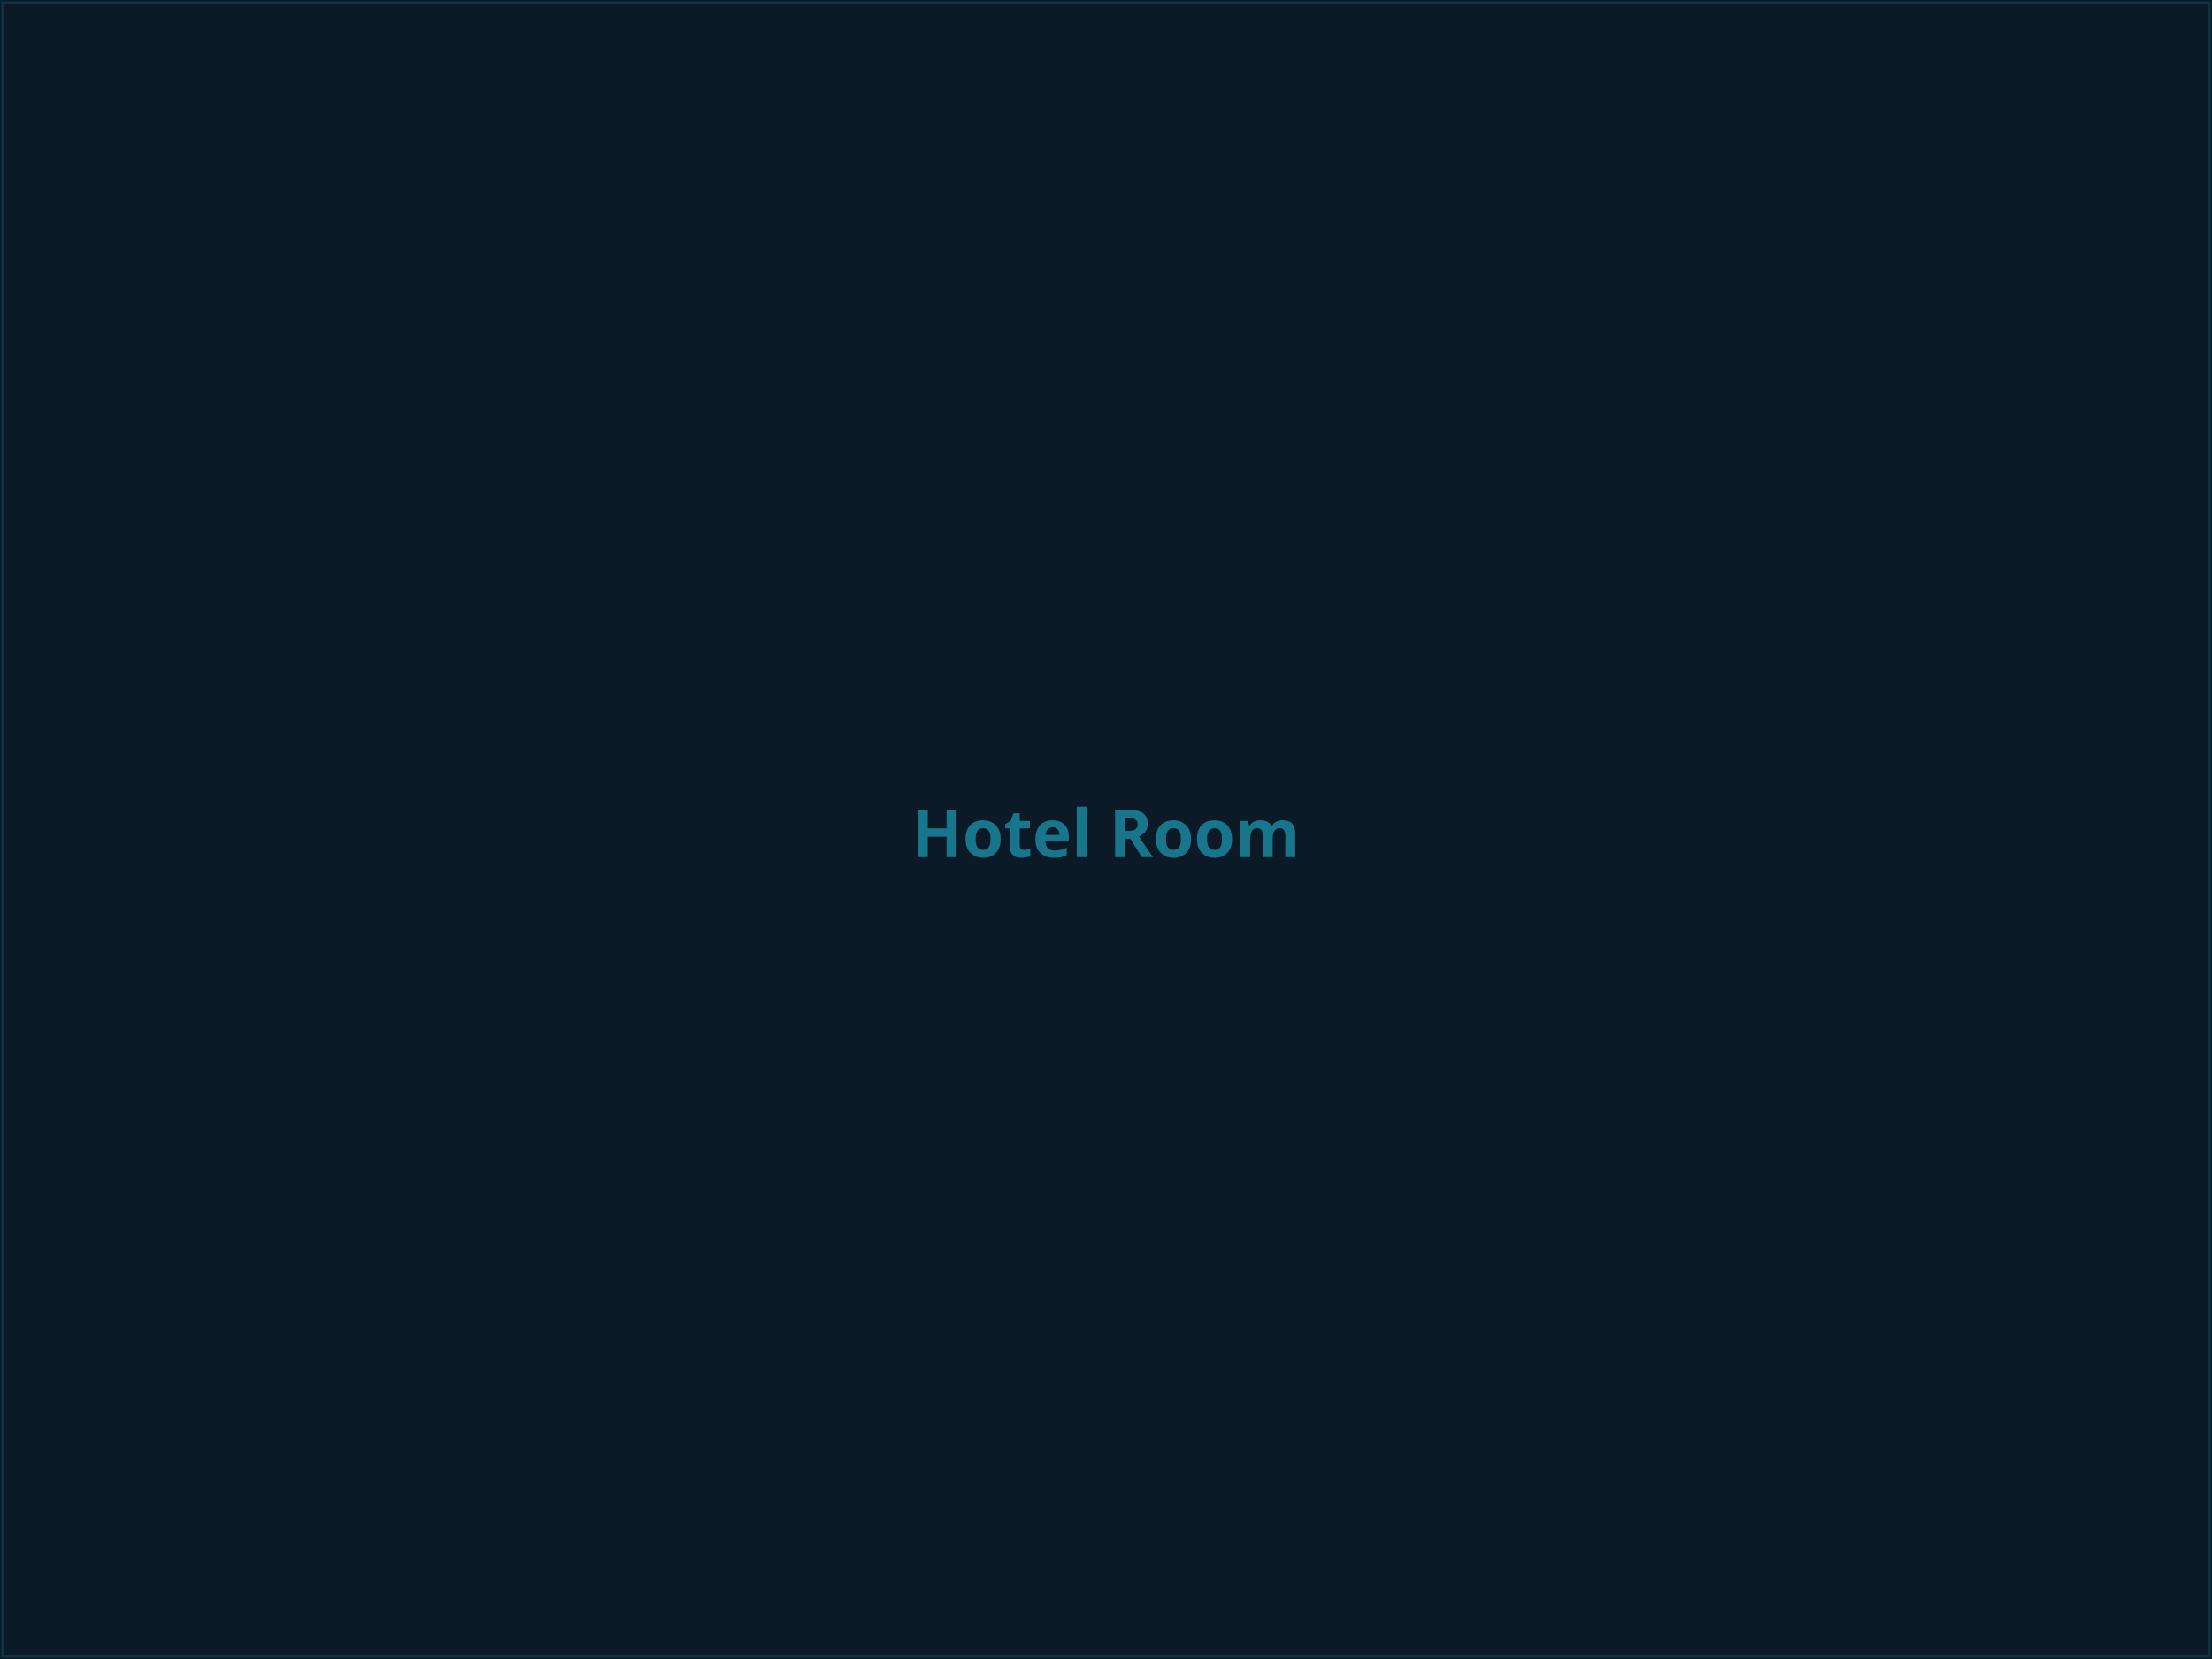
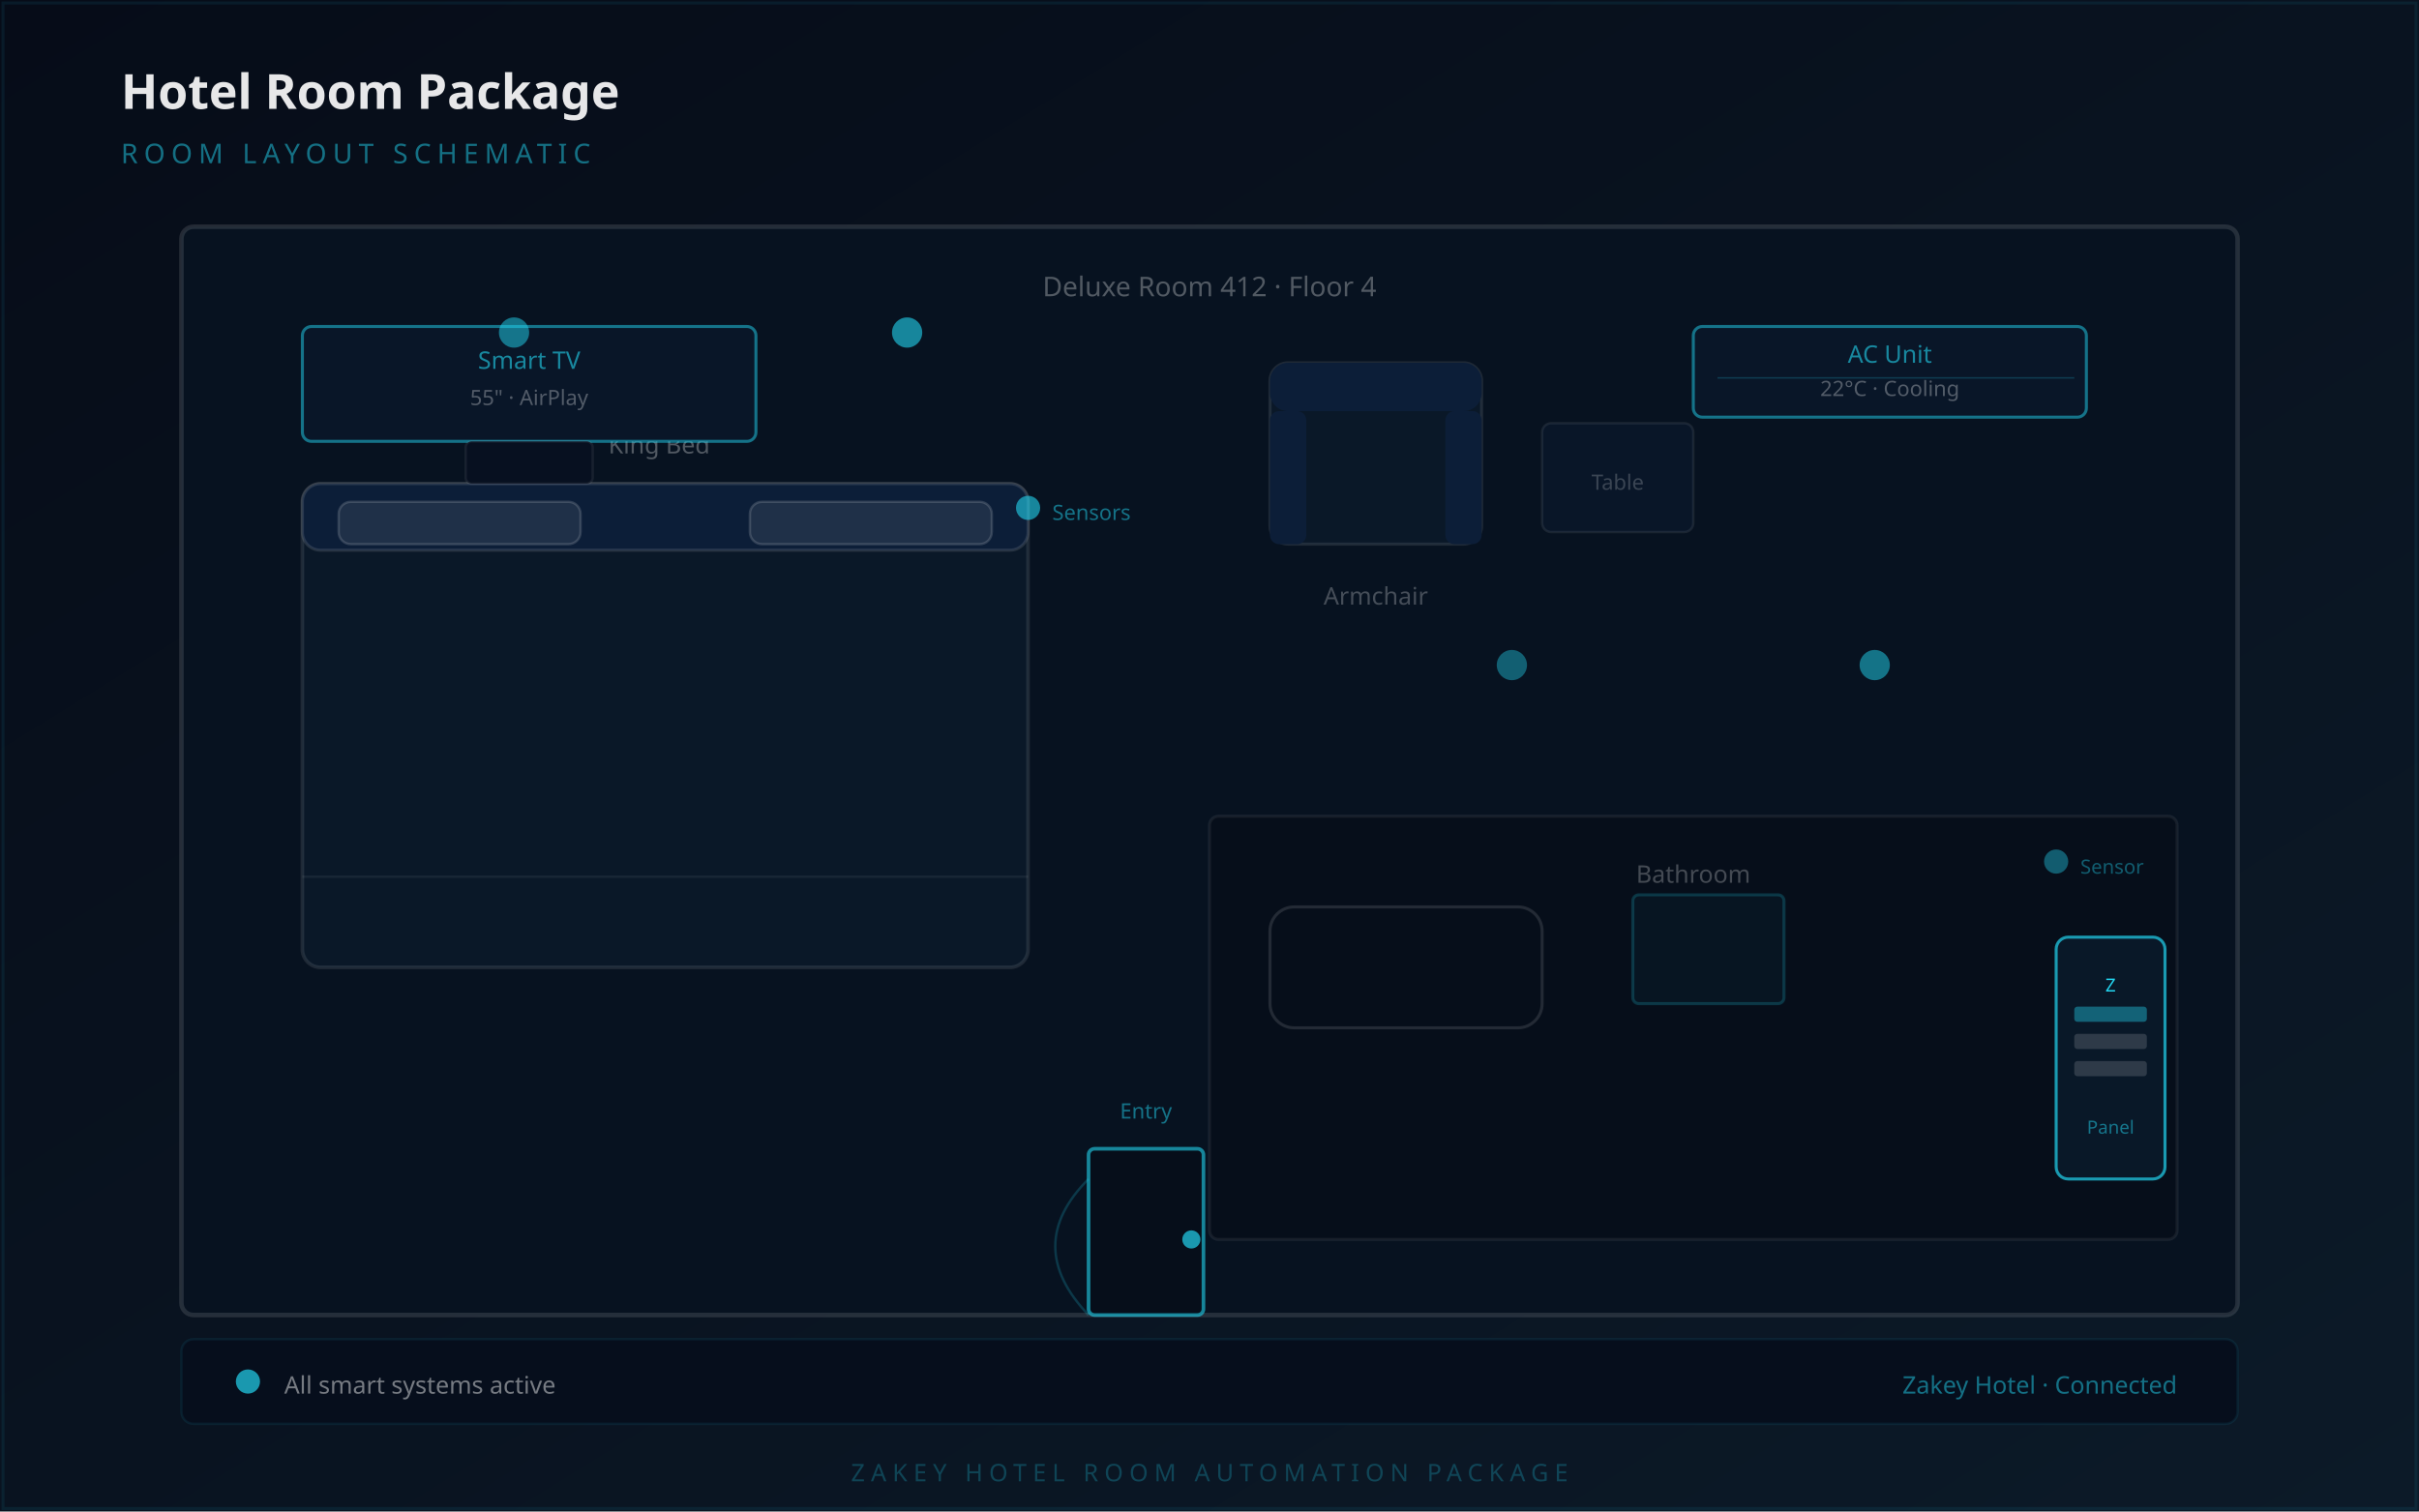
- <svg xmlns="http://www.w3.org/2000/svg" viewBox="0 0 800 600" role="img" aria-label="Hotel Room">
-   <rect width="800" height="600" fill="#0c1a28" />
-   <rect x="1" y="1" width="798" height="598" fill="none" stroke="rgba(34,211,238,0.15)" stroke-width="1" />
-   <text x="400" y="310" text-anchor="middle" font-family="system-ui,sans-serif" font-size="24" font-weight="600" fill="rgba(34,211,238,0.5)">Hotel Room</text>
+ <svg xmlns="http://www.w3.org/2000/svg" viewBox="0 0 800 500" role="img" aria-label="Zakey Hotel Room Package">
+   <defs>
+     <linearGradient id="hr-bg" x1="0%" y1="0%" x2="100%" y2="100%">
+       <stop offset="0%" stop-color="#060c18" />
+       <stop offset="100%" stop-color="#0c1a28" />
+     </linearGradient>
+   </defs>
+   <rect width="800" height="500" fill="url(#hr-bg)" />
+   <rect x="1" y="1" width="798" height="498" fill="none" stroke="rgba(34,211,238,0.08)" stroke-width="1" />
+   <text x="40" y="36" font-family="system-ui, sans-serif" font-size="16" font-weight="700" fill="rgba(255,255,255,0.9)">Hotel Room Package</text>
+   <text x="40" y="54" font-family="system-ui, sans-serif" font-size="9" fill="rgba(34,211,238,0.5)" letter-spacing="2">ROOM LAYOUT SCHEMATIC</text>
+   <rect x="60" y="75" width="680" height="360" rx="4" fill="#071220" stroke="rgba(255,255,255,0.12)" stroke-width="1.5" />
+   <text x="400" y="98" text-anchor="middle" font-family="system-ui, sans-serif" font-size="9" fill="rgba(255,255,255,0.3)">Deluxe Room 412 · Floor 4</text>
+   <rect x="100" y="160" width="240" height="160" rx="6" fill="#0a1828" stroke="rgba(255,255,255,0.1)" stroke-width="1.2" />
+   <rect x="100" y="160" width="240" height="22" rx="6" fill="#0c1e38" stroke="rgba(255,255,255,0.12)" stroke-width="1" />
+   <rect x="112" y="166" width="80" height="14" rx="4" fill="rgba(255,255,255,0.08)" stroke="rgba(255,255,255,0.15)" stroke-width="0.8" />
+   <rect x="248" y="166" width="80" height="14" rx="4" fill="rgba(255,255,255,0.08)" stroke="rgba(255,255,255,0.15)" stroke-width="0.8" />
+   <line x1="100" y1="290" x2="340" y2="290" stroke="rgba(255,255,255,0.06)" stroke-width="0.8" />
+   <circle cx="340" cy="168" r="4" fill="#22d3ee" opacity="0.6" />
+   <text x="348" y="172" font-family="system-ui, sans-serif" font-size="7" fill="rgba(34,211,238,0.5)">Sensors</text>
+   <text x="218" y="150" text-anchor="middle" font-family="system-ui, sans-serif" font-size="8" fill="rgba(255,255,255,0.3)">King Bed</text>
+   <rect x="100" y="108" width="150" height="38" rx="3" fill="#091628" stroke="#22d3ee" stroke-width="1" stroke-opacity="0.5" />
+   <text x="175" y="122" text-anchor="middle" font-family="system-ui, sans-serif" font-size="8" fill="rgba(34,211,238,0.6)">Smart TV</text>
+   <text x="175" y="134" text-anchor="middle" font-family="system-ui, sans-serif" font-size="7" fill="rgba(255,255,255,0.3)">55" · AirPlay</text>
+   <rect x="154" y="146" width="42" height="14" rx="2" fill="#071020" stroke="rgba(255,255,255,0.07)" stroke-width="0.8" />
+   <rect x="420" y="120" width="70" height="60" rx="6" fill="#0a1828" stroke="rgba(255,255,255,0.1)" stroke-width="1" />
+   <rect x="420" y="120" width="70" height="16" rx="6" fill="#0c1e38" />
+   <rect x="420" y="136" width="12" height="44" rx="3" fill="#0c1e38" />
+   <rect x="478" y="136" width="12" height="44" rx="3" fill="#0c1e38" />
+   <text x="455" y="200" text-anchor="middle" font-family="system-ui, sans-serif" font-size="8" fill="rgba(255,255,255,0.25)">Armchair</text>
+   <rect x="510" y="140" width="50" height="36" rx="3" fill="#091628" stroke="rgba(255,255,255,0.08)" stroke-width="0.8" />
+   <text x="535" y="162" text-anchor="middle" font-family="system-ui, sans-serif" font-size="7" fill="rgba(255,255,255,0.2)">Table</text>
+   <rect x="560" y="108" width="130" height="30" rx="3" fill="#091628" stroke="#22d3ee" stroke-width="1" stroke-opacity="0.5" />
+   <text x="625" y="120" text-anchor="middle" font-family="system-ui, sans-serif" font-size="8" fill="rgba(34,211,238,0.6)">AC Unit</text>
+   <text x="625" y="131" text-anchor="middle" font-family="system-ui, sans-serif" font-size="7" fill="rgba(255,255,255,0.3)">22°C · Cooling</text>
+   <line x1="568" y1="125" x2="686" y2="125" stroke="#22d3ee" stroke-width="0.5" opacity="0.2" />
+   <rect x="400" y="270" width="320" height="140" rx="3" fill="#060e1a" stroke="rgba(255,255,255,0.07)" stroke-width="1" />
+   <text x="560" y="292" text-anchor="middle" font-family="system-ui, sans-serif" font-size="8" fill="rgba(255,255,255,0.25)">Bathroom</text>
+   <rect x="420" y="300" width="90" height="40" rx="8" fill="none" stroke="rgba(255,255,255,0.12)" stroke-width="1" />
+   <rect x="540" y="296" width="50" height="36" rx="2" fill="rgba(34,211,238,0.04)" stroke="rgba(34,211,238,0.2)" stroke-width="1" />
+   <circle cx="680" cy="285" r="4" fill="#22d3ee" opacity="0.4" />
+   <text x="688" y="289" font-family="system-ui, sans-serif" font-size="6.5" fill="rgba(34,211,238,0.4)">Sensor</text>
+   <rect x="360" y="380" width="38" height="55" rx="2" fill="#060e1a" stroke="#22d3ee" stroke-width="1.2" stroke-opacity="0.6" />
+   <path d="M360,435 Q338,412 360,390" fill="none" stroke="rgba(34,211,238,0.2)" stroke-width="0.8" />
+   <text x="379" y="370" text-anchor="middle" font-family="system-ui, sans-serif" font-size="7" fill="rgba(34,211,238,0.5)">Entry</text>
+   <circle cx="394" cy="410" r="3" fill="#22d3ee" opacity="0.7" />
+   <circle cx="170" cy="110" r="5" fill="#22d3ee" opacity="0.5" />
+   <circle cx="300" cy="110" r="5" fill="#22d3ee" opacity="0.6" />
+   <circle cx="500" cy="220" r="5" fill="#22d3ee" opacity="0.4" />
+   <circle cx="620" cy="220" r="5" fill="#22d3ee" opacity="0.5" />
+   <rect x="680" y="310" width="36" height="80" rx="4" fill="#091828" stroke="#22d3ee" stroke-width="1" stroke-opacity="0.7" />
+   <text x="698" y="328" text-anchor="middle" font-family="system-ui, sans-serif" font-size="6" fill="#22d3ee">Z</text>
+   <rect x="686" y="333" width="24" height="5" rx="1" fill="#22d3ee" opacity="0.4" />
+   <rect x="686" y="342" width="24" height="5" rx="1" fill="rgba(255,255,255,0.15)" />
+   <rect x="686" y="351" width="24" height="5" rx="1" fill="rgba(255,255,255,0.15)" />
+   <text x="698" y="375" text-anchor="middle" font-family="system-ui, sans-serif" font-size="6" fill="rgba(34,211,238,0.5)">Panel</text>
+   <rect x="60" y="443" width="680" height="28" rx="4" fill="#060e1c" stroke="rgba(34,211,238,0.08)" stroke-width="0.8" />
+   <circle cx="82" cy="457" r="4" fill="#22d3ee" opacity="0.7" />
+   <text x="94" y="461" font-family="system-ui, sans-serif" font-size="8" fill="rgba(255,255,255,0.45)">All smart systems active</text>
+   <text x="720" y="461" text-anchor="end" font-family="system-ui, sans-serif" font-size="8" fill="rgba(34,211,238,0.5)">Zakey Hotel · Connected</text>
+   <text x="400" y="490" text-anchor="middle" font-family="system-ui, sans-serif" font-size="8" fill="rgba(34,211,238,0.25)" letter-spacing="2">ZAKEY HOTEL ROOM AUTOMATION PACKAGE</text>
</svg>
